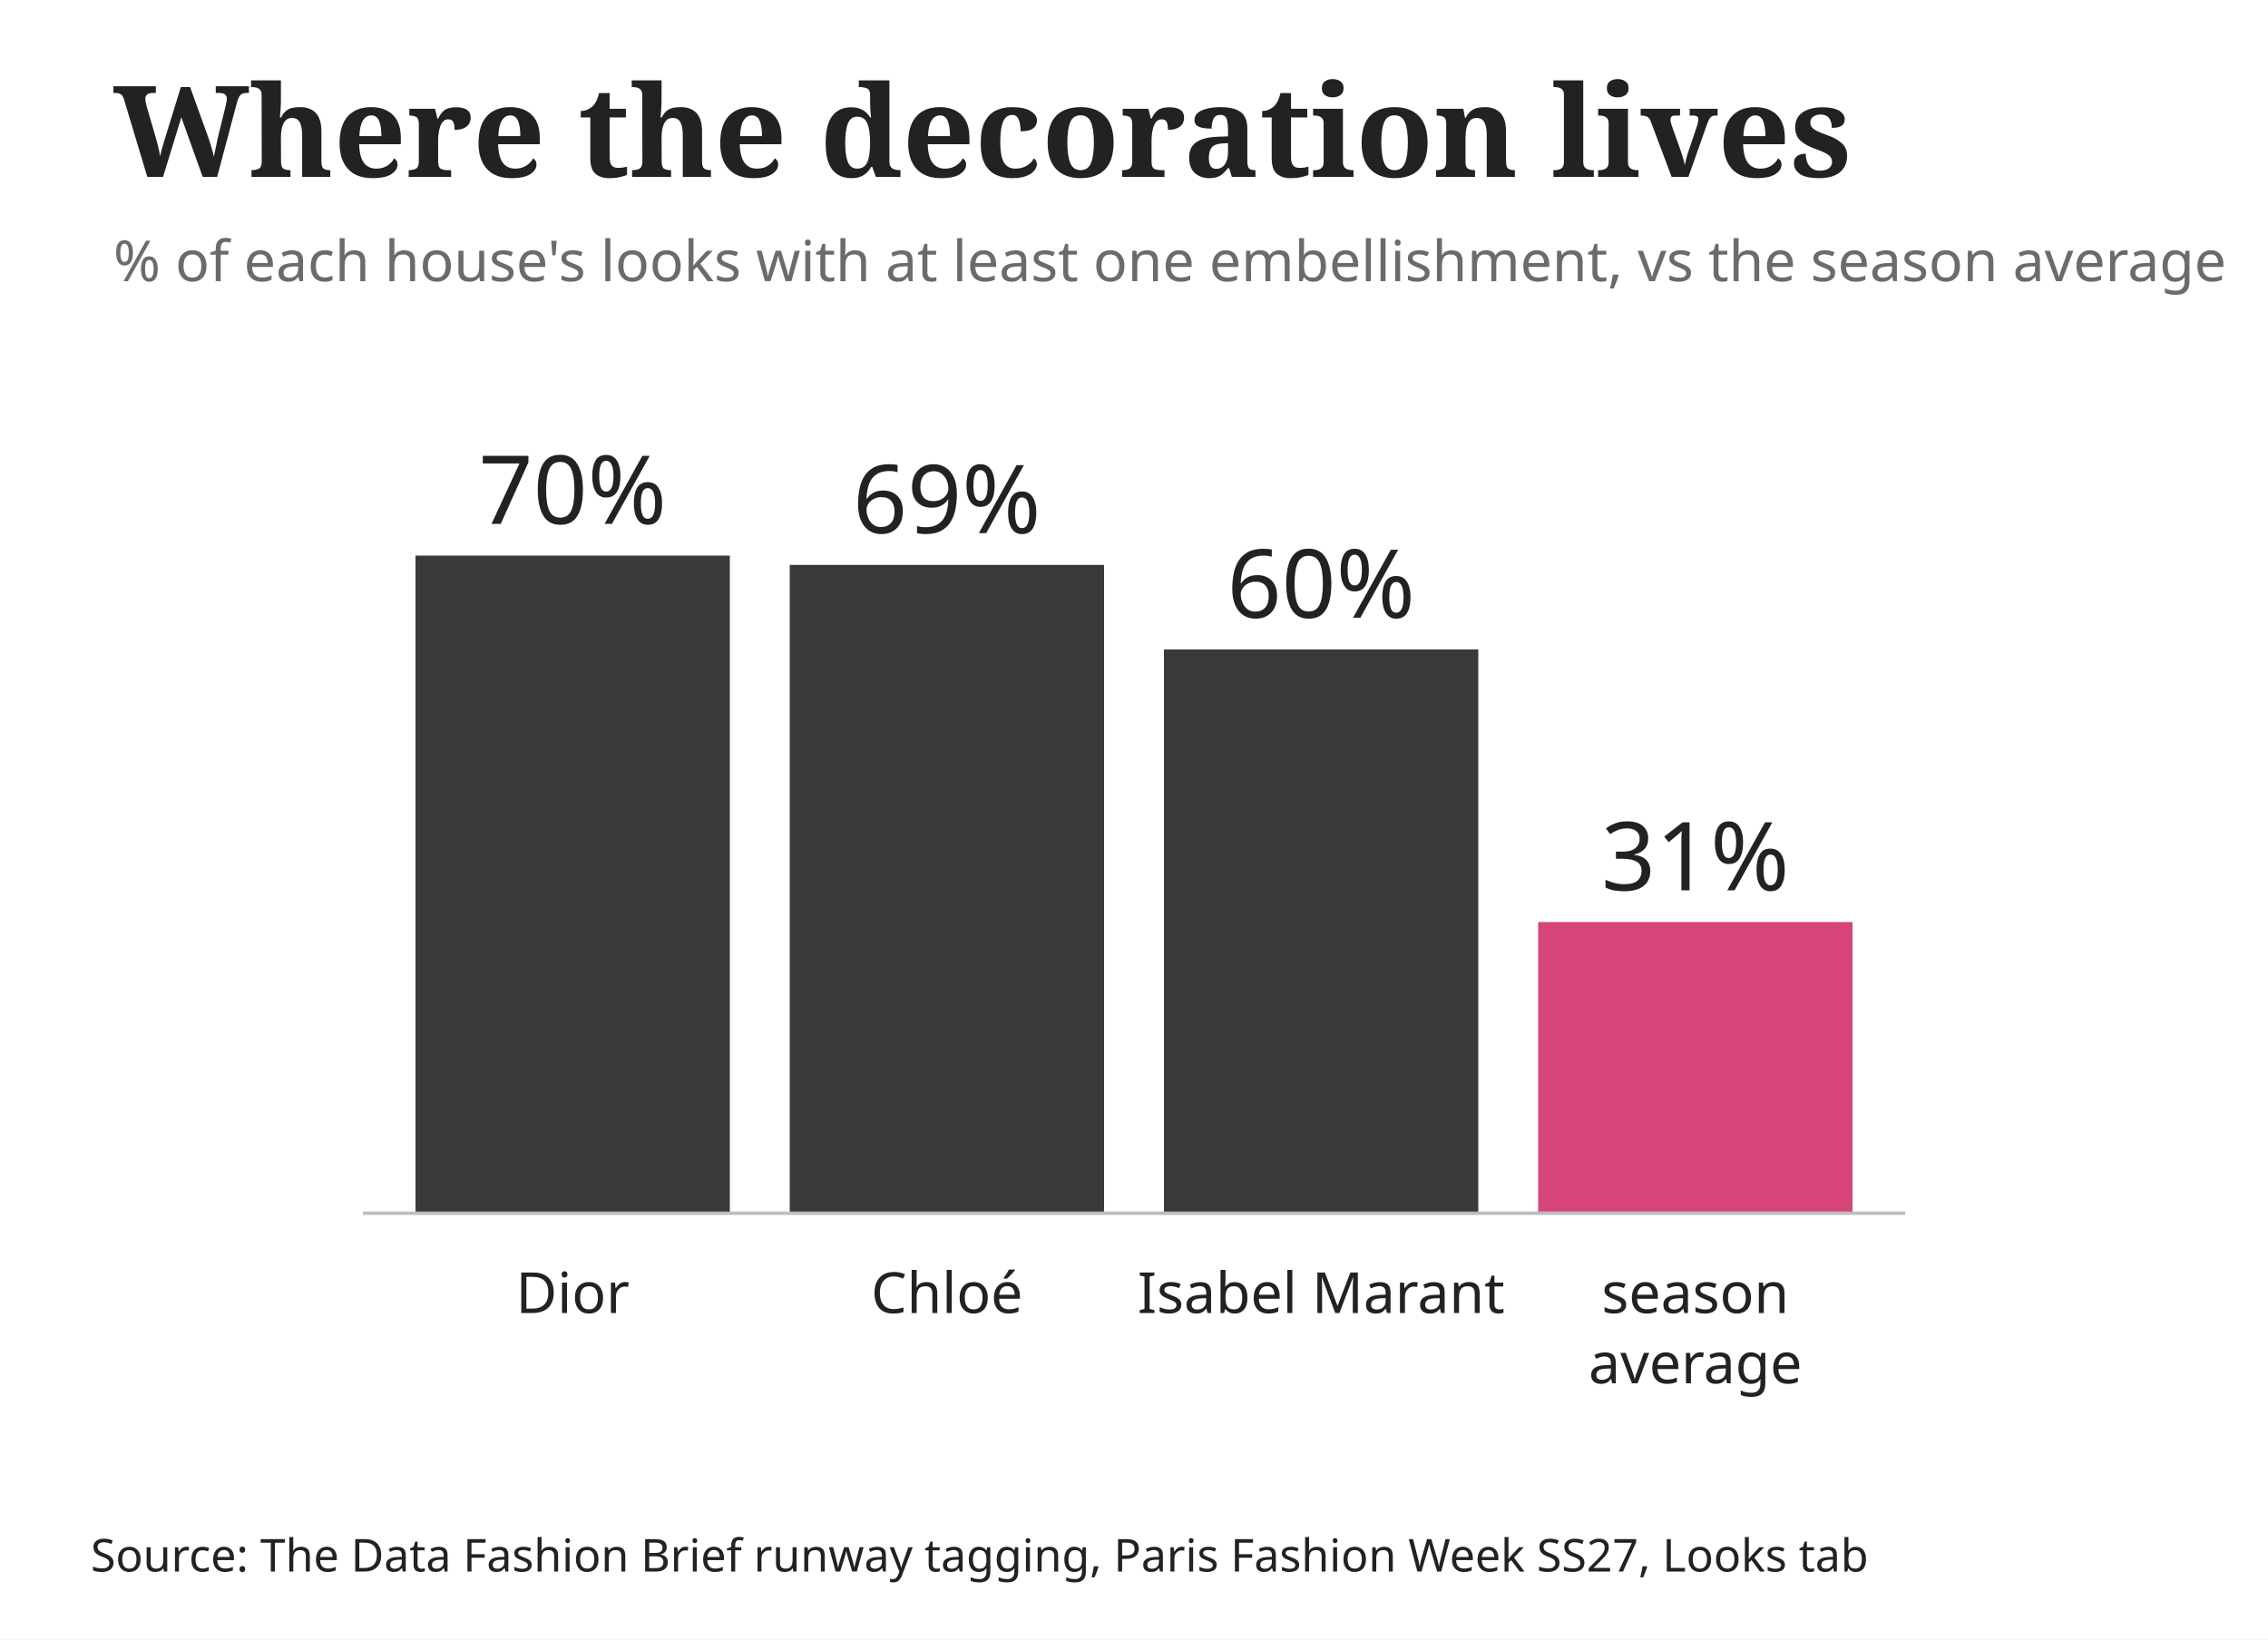
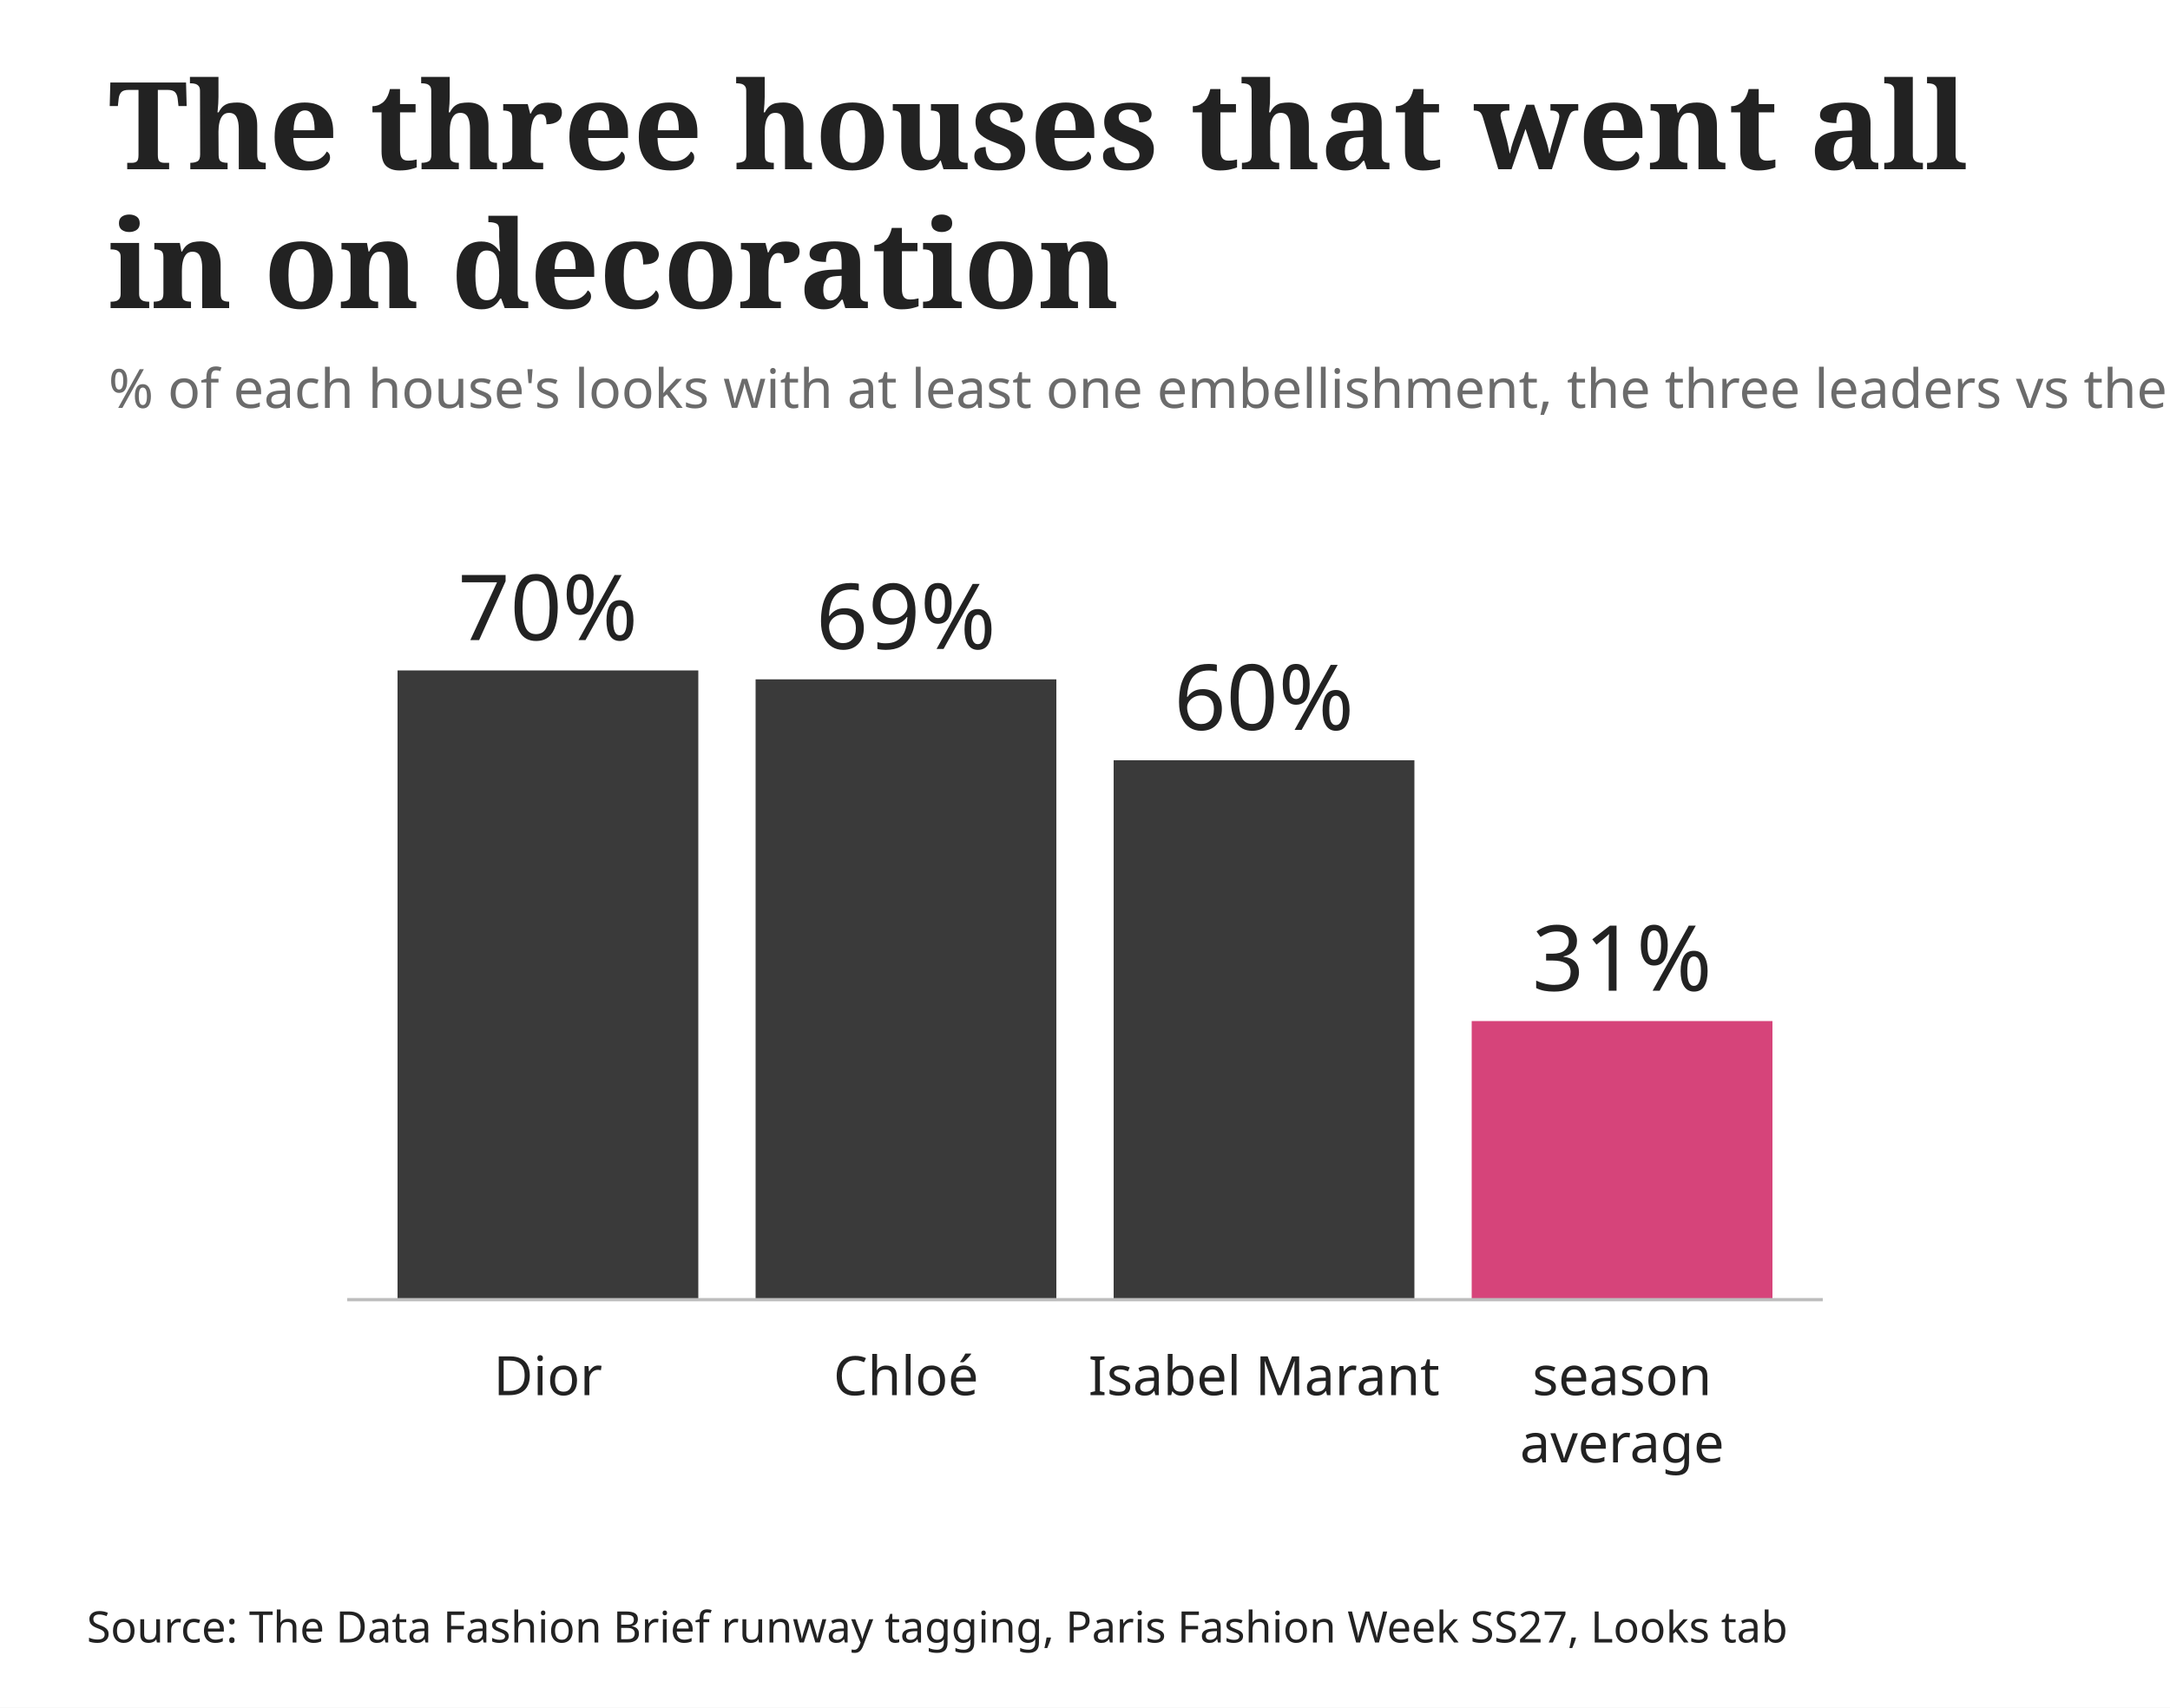
- <svg xmlns="http://www.w3.org/2000/svg" viewBox="0 0 1000 723" width="1000" height="723">
-   <rect width="1000" height="723" fill="#FFFFFF" />
-   <text x="50" y="78" font-family="'Playfair Display', Georgia, serif" font-weight="700" font-size="56" fill="#222222">Where the decoration lives</text>
-   <text x="50" y="124" font-family="'Century Gothic', 'Questrial', 'Avenir', sans-serif" font-size="25" fill="#6B6B6B">% of each house's looks with at least one embellishment, vs the season average</text>
-   <rect x="183.2" y="245.0" width="138.6" height="290.0" fill="#3A3A3A" />
-   <text x="252.5" y="231.0" text-anchor="middle" font-family="'Century Gothic', 'Questrial', 'Avenir', sans-serif" font-size="42" fill="#222222">70%</text>
-   <text x="252.5" y="579.0" text-anchor="middle" font-family="'Century Gothic', 'Questrial', 'Avenir', sans-serif" font-size="25" fill="#222222">Dior</text>
-   <rect x="348.2" y="249.1" width="138.6" height="285.9" fill="#3A3A3A" />
-   <text x="417.5" y="235.1" text-anchor="middle" font-family="'Century Gothic', 'Questrial', 'Avenir', sans-serif" font-size="42" fill="#222222">69%</text>
-   <text x="417.5" y="579.0" text-anchor="middle" font-family="'Century Gothic', 'Questrial', 'Avenir', sans-serif" font-size="25" fill="#222222">Chloé</text>
-   <rect x="513.2" y="286.4" width="138.6" height="248.6" fill="#3A3A3A" />
-   <text x="582.5" y="272.4" text-anchor="middle" font-family="'Century Gothic', 'Questrial', 'Avenir', sans-serif" font-size="42" fill="#222222">60%</text>
-   <text x="582.5" y="579.0" text-anchor="middle" font-family="'Century Gothic', 'Questrial', 'Avenir', sans-serif" font-size="25" fill="#222222">Isabel Marant</text>
-   <rect x="678.2" y="406.6" width="138.6" height="128.4" fill="#D6447A" />
-   <text x="747.5" y="392.6" text-anchor="middle" font-family="'Century Gothic', 'Questrial', 'Avenir', sans-serif" font-size="42" fill="#222222">31%</text>
-   <text x="747.5" y="579.0" text-anchor="middle" font-family="'Century Gothic', 'Questrial', 'Avenir', sans-serif" font-size="25" fill="#222222">season</text>
-   <text x="747.5" y="610.0" text-anchor="middle" font-family="'Century Gothic', 'Questrial', 'Avenir', sans-serif" font-size="25" fill="#222222">average</text>
-   <line x1="160.0" y1="535.0" x2="840.0" y2="535.0" stroke="#BDBDBD" stroke-width="1.5" />
-   <text x="40" y="693" font-family="'Century Gothic', 'Questrial', 'Avenir', sans-serif" font-size="20" fill="#222222">Source: The Data Fashion Brief runway tagging, Paris Fashion Week SS27, Looks tab</text>
+ <svg xmlns="http://www.w3.org/2000/svg" viewBox="0 0 1000 787" width="1000" height="787">
+   <rect width="1000" height="787" fill="#FFFFFF" />
+   <text x="50" y="78" font-family="'Playfair Display', Georgia, serif" font-weight="700" font-size="56" fill="#222222">The three houses that went all</text>
+   <text x="50" y="142" font-family="'Playfair Display', Georgia, serif" font-weight="700" font-size="56" fill="#222222">in on decoration</text>
+   <text x="50" y="188" font-family="'Century Gothic', 'Questrial', 'Avenir', sans-serif" font-size="25" fill="#6B6B6B">% of each house's looks with at least one embellishment, the three leaders vs the Paris average</text>
+   <rect x="183.2" y="309.0" width="138.6" height="290.0" fill="#3A3A3A" />
+   <text x="252.5" y="295.0" text-anchor="middle" font-family="'Century Gothic', 'Questrial', 'Avenir', sans-serif" font-size="42" fill="#222222">70%</text>
+   <text x="252.5" y="643.0" text-anchor="middle" font-family="'Century Gothic', 'Questrial', 'Avenir', sans-serif" font-size="25" fill="#222222">Dior</text>
+   <rect x="348.2" y="313.1" width="138.6" height="285.9" fill="#3A3A3A" />
+   <text x="417.5" y="299.1" text-anchor="middle" font-family="'Century Gothic', 'Questrial', 'Avenir', sans-serif" font-size="42" fill="#222222">69%</text>
+   <text x="417.5" y="643.0" text-anchor="middle" font-family="'Century Gothic', 'Questrial', 'Avenir', sans-serif" font-size="25" fill="#222222">Chloé</text>
+   <rect x="513.2" y="350.4" width="138.6" height="248.6" fill="#3A3A3A" />
+   <text x="582.5" y="336.4" text-anchor="middle" font-family="'Century Gothic', 'Questrial', 'Avenir', sans-serif" font-size="42" fill="#222222">60%</text>
+   <text x="582.5" y="643.0" text-anchor="middle" font-family="'Century Gothic', 'Questrial', 'Avenir', sans-serif" font-size="25" fill="#222222">Isabel Marant</text>
+   <rect x="678.2" y="470.6" width="138.6" height="128.4" fill="#D6447A" />
+   <text x="747.5" y="456.6" text-anchor="middle" font-family="'Century Gothic', 'Questrial', 'Avenir', sans-serif" font-size="42" fill="#222222">31%</text>
+   <text x="747.5" y="643.0" text-anchor="middle" font-family="'Century Gothic', 'Questrial', 'Avenir', sans-serif" font-size="25" fill="#222222">season</text>
+   <text x="747.5" y="674.0" text-anchor="middle" font-family="'Century Gothic', 'Questrial', 'Avenir', sans-serif" font-size="25" fill="#222222">average</text>
+   <line x1="160.0" y1="599.0" x2="840.0" y2="599.0" stroke="#BDBDBD" stroke-width="1.5" />
+   <text x="40" y="757" font-family="'Century Gothic', 'Questrial', 'Avenir', sans-serif" font-size="20" fill="#222222">Source: The Data Fashion Brief runway tagging, Paris Fashion Week SS27, Looks tab</text>
</svg>
